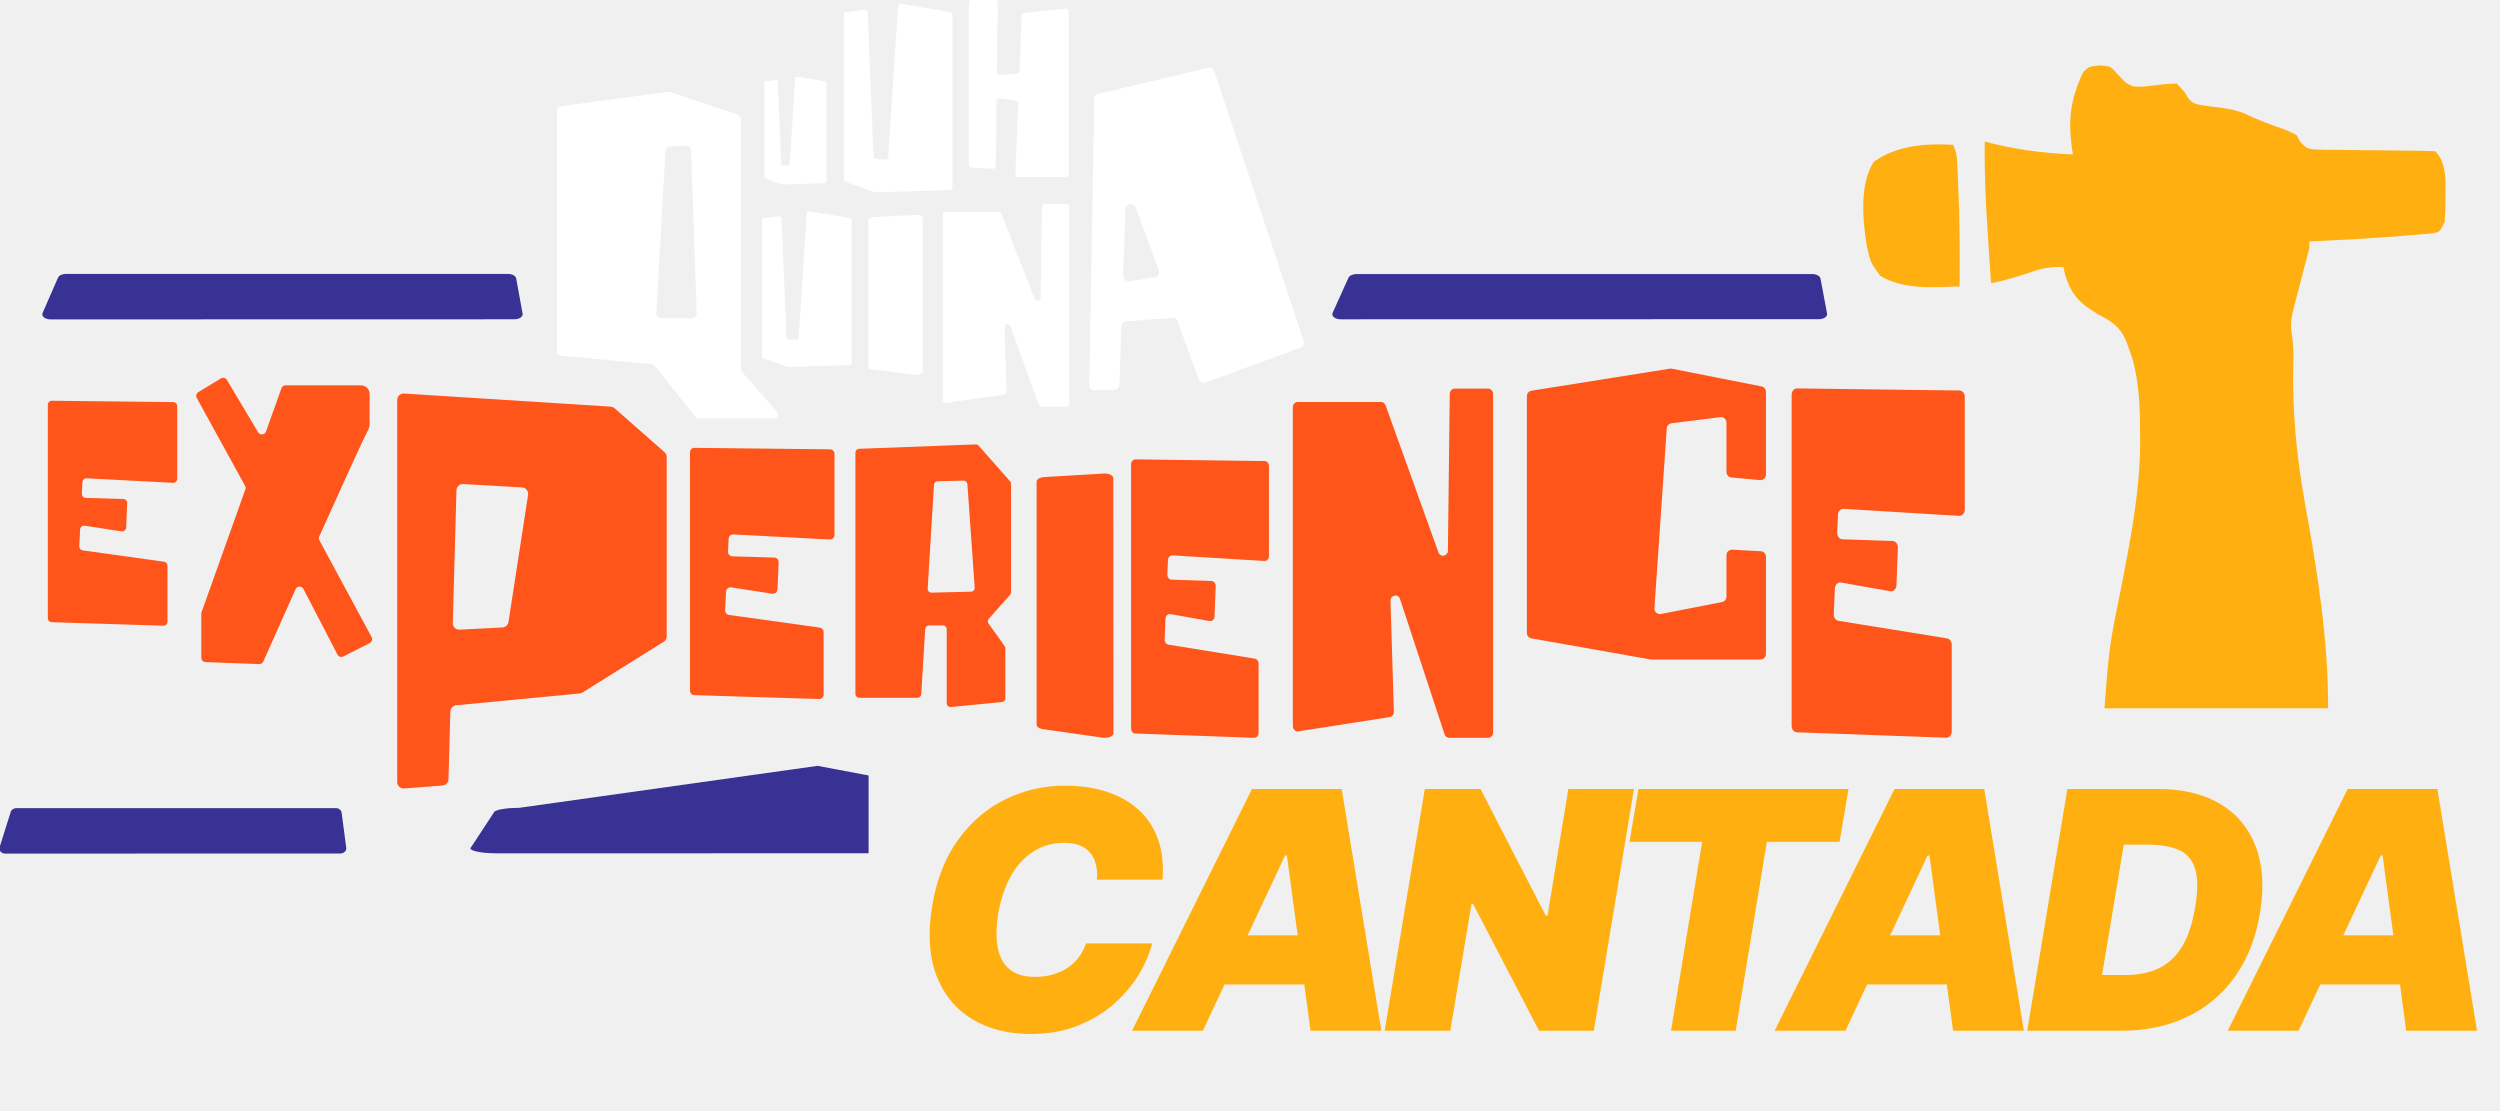
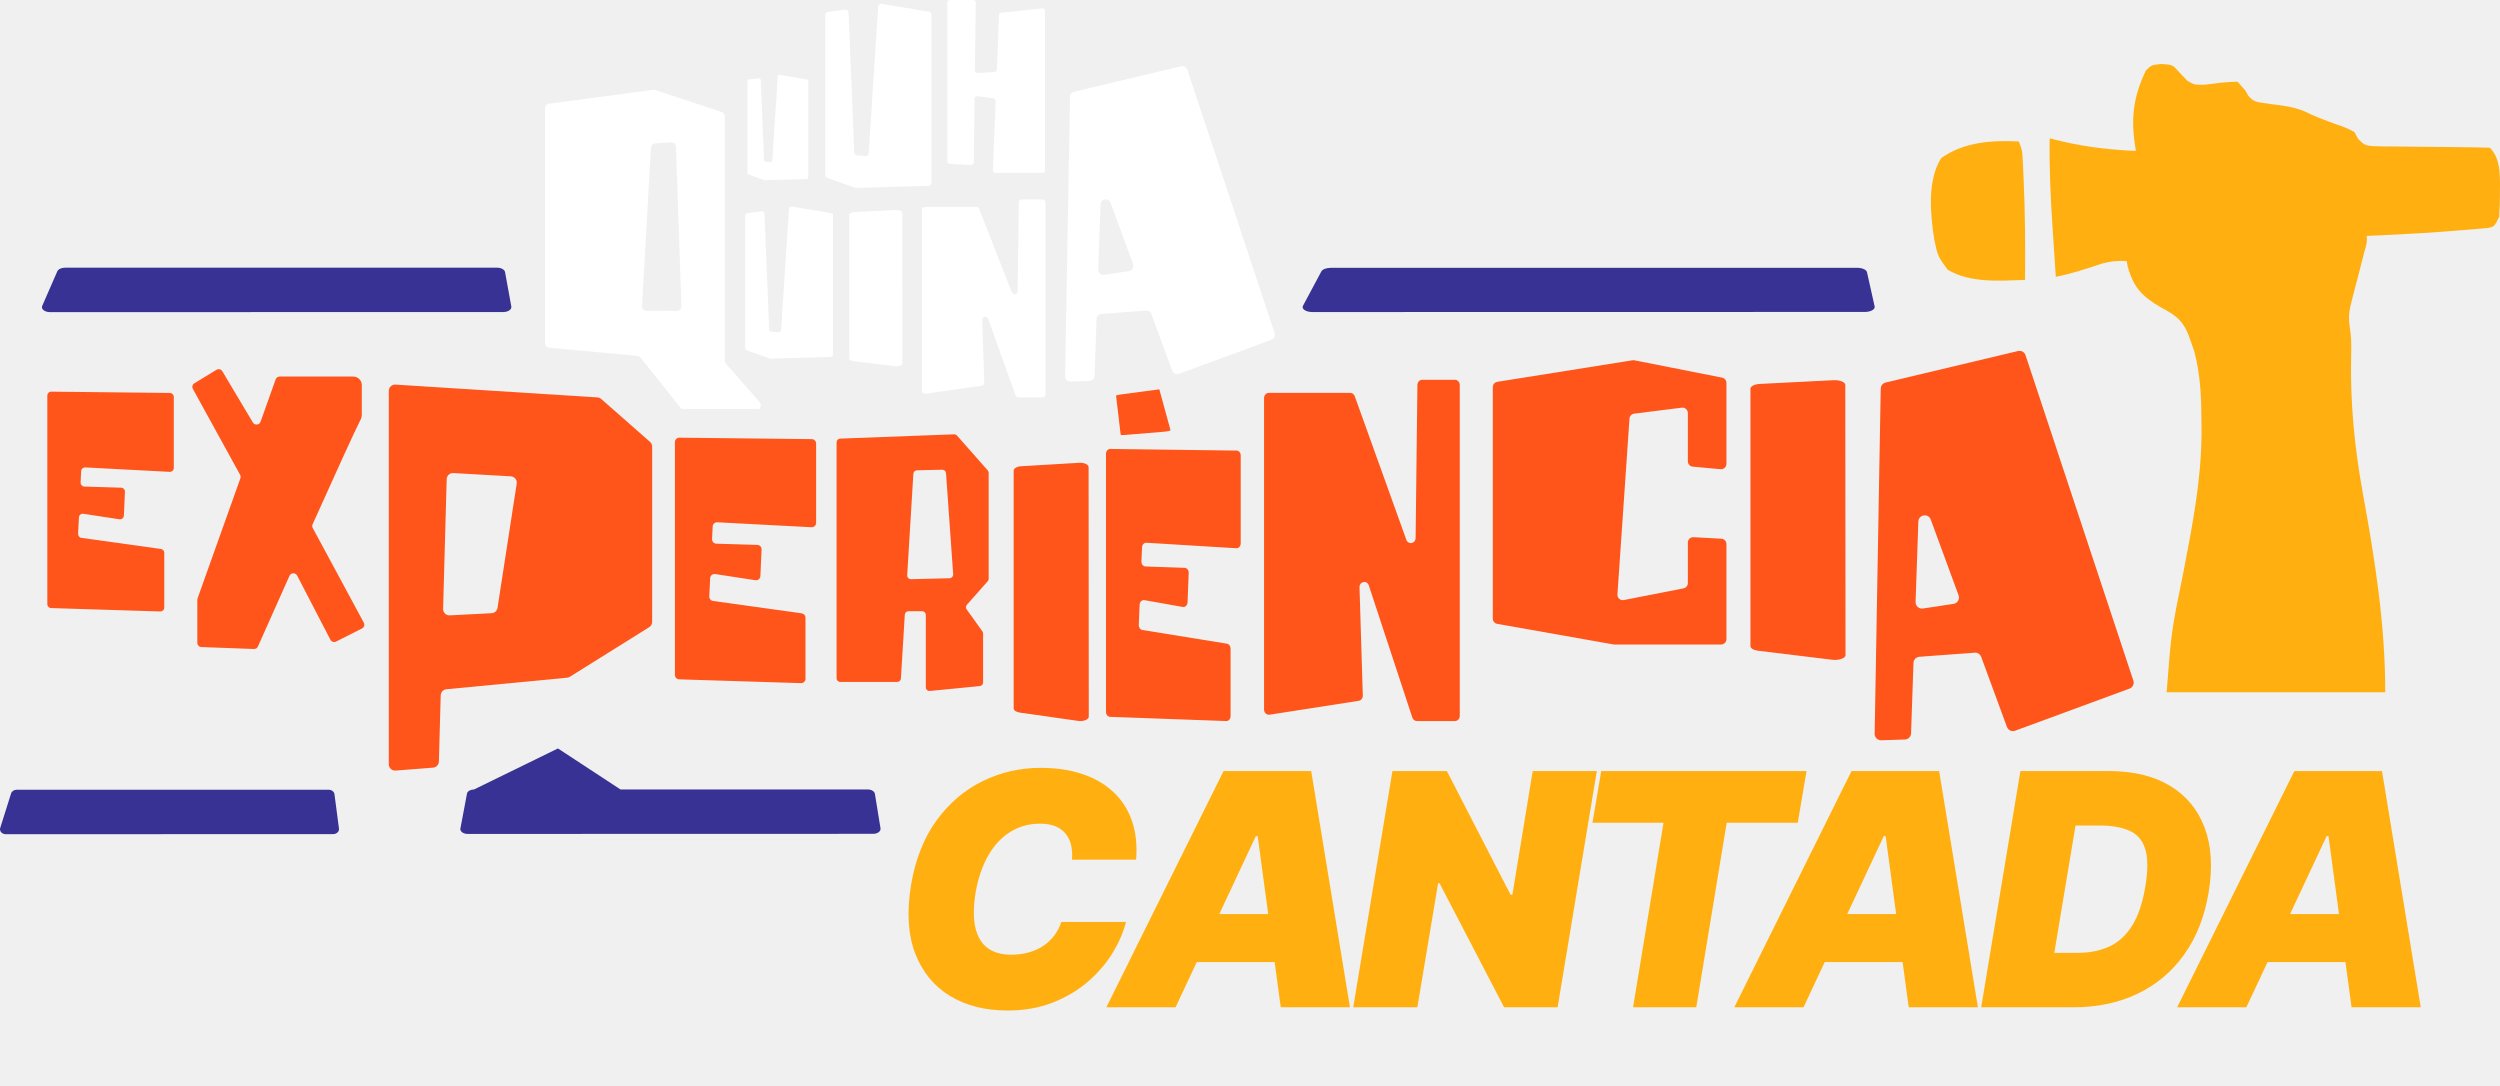
- <svg xmlns="http://www.w3.org/2000/svg" width="4087" height="1816" viewBox="0 0 4087 1816" fill="none">
-   <g clip-path="url(#clip0_106_2881)">
-     <path d="M1287.87 270.97L1279.67 270.32C1278.25 270.21 1277.14 269.06 1277.09 267.64L1271.62 133.5C1271.55 131.86 1270.09 130.62 1268.46 130.83L1251.78 132.94C1250.38 133.12 1249.33 134.31 1249.33 135.72V289.25C1249.33 290.44 1250.08 291.5 1251.2 291.89L1277.98 301.41C1278.31 301.53 1278.66 301.58 1279 301.57L1348.33 299.5C1349.85 299.45 1351.05 298.21 1351.05 296.7V135.63C1351.05 134.26 1350.06 133.09 1348.71 132.86L1303.27 125.28C1301.63 125.01 1300.12 126.21 1300.01 127.87L1290.9 268.36C1290.8 269.92 1289.44 271.1 1287.88 270.98L1287.87 270.97Z" fill="white" />
-     <path d="M1301.26 555.78L1289.42 554.85C1287.38 554.69 1285.77 553.03 1285.69 550.98L1277.8 357.34C1277.7 354.97 1275.6 353.19 1273.24 353.49L1249.16 356.54C1247.14 356.8 1245.62 358.52 1245.62 360.56V582.19C1245.62 583.9 1246.7 585.43 1248.31 586.01L1286.96 599.75C1287.43 599.92 1287.93 600 1288.44 599.98L1388.53 597C1390.72 596.93 1392.46 595.14 1392.46 592.95V360.43C1392.46 358.45 1391.03 356.76 1389.08 356.43L1323.49 345.49C1321.12 345.1 1318.94 346.83 1318.78 349.22L1305.62 552.02C1305.47 554.27 1303.51 555.97 1301.26 555.8V555.78Z" fill="white" />
-     <path d="M1446.85 260.929L1432.52 259.799C1430.05 259.599 1428.11 257.589 1428.01 255.109L1418.46 20.799C1418.34 17.929 1415.8 15.779 1412.95 16.139L1383.81 19.829C1381.36 20.139 1379.52 22.219 1379.52 24.689V292.859C1379.52 294.929 1380.83 296.779 1382.78 297.479L1429.55 314.099C1430.12 314.299 1430.73 314.399 1431.34 314.379L1552.44 310.769C1555.09 310.689 1557.2 308.519 1557.2 305.869V24.519C1557.2 22.119 1555.47 20.079 1553.1 19.689L1473.74 6.449C1470.88 5.969 1468.23 8.069 1468.04 10.969L1452.12 256.359C1451.94 259.089 1449.57 261.139 1446.84 260.929H1446.85Z" fill="white" />
-     <path d="M1070.35 598.03L1138.93 684.02H1268.69C1272.21 681.12 1272.63 675.89 1269.63 672.47L1213.46 608.46C1212.17 606.99 1211.46 605.1 1211.46 603.14V194.91C1211.46 191.43 1209.23 188.34 1205.92 187.25L1095.19 150.66C1094.03 150.28 1092.81 150.16 1091.6 150.32L917.651 173.35C913.641 173.88 910.641 177.3 910.641 181.35V573.61C910.641 577.78 913.811 581.26 917.961 581.64L1065.02 595.29C1067.08 595.48 1068.99 596.46 1070.35 598.02M1129.73 245.82L1138.92 511.89C1139.08 516.46 1135.41 520.25 1130.83 520.24L1117.08 520.2L1116.94 519.93H1081.04C1076.4 519.93 1072.72 516.03 1072.98 511.41L1087.9 247.51C1088.13 243.46 1091.33 240.21 1095.37 239.92L1121.07 238.05C1125.63 237.72 1129.56 241.25 1129.72 245.82H1129.73Z" fill="white" />
-     <path d="M1634.14 160.83L1660.76 164.38C1662.98 164.68 1664.6 166.61 1664.51 168.84L1659.91 284.72C1659.81 287.18 1661.78 289.22 1664.24 289.22H1742.72C1745.11 289.22 1747.05 287.28 1747.05 284.89V18.31C1747.05 15.74 1744.82 13.73 1742.26 14.01L1674.09 21.25C1671.95 21.48 1670.31 23.24 1670.22 25.38L1666.61 116.28C1666.52 118.5 1664.77 120.29 1662.55 120.43L1634.43 122.17C1631.92 122.33 1629.8 120.31 1629.83 117.8L1631.24 4.39C1631.27 1.98 1629.32 0.01 1626.91 0.01H1588.08C1585.69 0.01 1583.75 1.95 1583.75 4.34V269.72C1583.75 272.02 1585.55 273.92 1587.84 274.04L1623.33 276C1625.79 276.14 1627.87 274.19 1627.9 271.73L1629.23 165.07C1629.26 162.47 1631.56 160.49 1634.13 160.83H1634.14Z" fill="white" />
-     <path d="M1419.64 359.25V599.79C1419.64 601.82 1422.65 603.6 1426.97 604.13L1496.01 612.53C1502.3 613.29 1508.47 611.14 1508.47 608.19L1508.26 355.77C1508.26 353.09 1503.13 351.01 1497.27 351.31L1428.44 354.8C1423.43 355.05 1419.64 356.98 1419.64 359.26V359.25Z" fill="white" />
-     <path d="M1691.52 488.82L1637.01 349.42C1636.25 347.48 1634.37 346.2 1632.29 346.2H1546.3C1543.5 346.2 1541.23 348.47 1541.23 351.27V653.6C1541.23 656.69 1543.96 659.06 1547.02 658.62L1641.19 645.14C1643.75 644.77 1645.63 642.54 1645.54 639.95L1642.05 535.01C1641.86 529.23 1649.94 527.68 1651.89 533.13L1697.85 661.42C1698.57 663.44 1700.48 664.78 1702.62 664.78H1742.88C1745.68 664.78 1747.95 662.51 1747.95 659.71V338.59C1747.95 335.79 1745.68 333.52 1742.88 333.52H1708.28C1705.5 333.52 1703.24 335.75 1703.21 338.53L1701.32 487.05C1701.25 492.62 1693.55 494.02 1691.53 488.83L1691.52 488.82Z" fill="white" />
-     <path d="M1788.92 161.79L1780.69 629.5C1780.6 634.45 1784.68 638.47 1789.63 638.31L1821.64 637.289C1826.2 637.139 1829.87 633.49 1830.02 628.93L1833.3 533.52C1833.45 529.1 1836.91 525.5 1841.32 525.18L1916.28 519.64C1920.14 519.35 1923.72 521.66 1925.05 525.29L1959.93 620.21C1961.58 624.7 1966.56 627.009 1971.06 625.349L2126.03 568.31C2130.42 566.69 2132.73 561.89 2131.26 557.45L1985.16 116.54C1983.75 112.27 1979.3 109.8 1974.93 110.84L1795.56 153.52C1791.71 154.44 1788.97 157.84 1788.9 161.8L1788.92 161.79ZM1836.15 450.92L1839.9 341.88C1840.23 332.37 1853.41 330.26 1856.69 339.19L1894.43 441.9C1896.32 447.04 1893.02 452.63 1887.6 453.45L1846.11 459.78C1840.74 460.6 1835.96 456.34 1836.14 450.92H1836.15Z" fill="white" />
-     <path d="M2496.16 647.6V1034.77C2496.16 1039.13 2499.29 1042.86 2503.59 1043.62L2698.11 1078.03C2698.63 1078.12 2699.15 1078.17 2699.68 1078.17H2878C2882.97 1078.17 2886.99 1074.14 2886.99 1069.18V910.11C2886.99 905.33 2883.25 901.39 2878.48 901.13L2831.91 898.61C2826.76 898.33 2822.43 902.43 2822.43 907.59V975.39C2822.43 979.69 2819.39 983.39 2815.17 984.21L2715.34 1003.77C2709.54 1004.91 2704.23 1000.23 2704.64 994.33L2724.81 700.27C2725.1 695.98 2728.39 692.5 2732.66 691.96L2812.32 681.95C2817.69 681.27 2822.43 685.46 2822.43 690.87V771.66C2822.43 776.31 2825.97 780.19 2830.6 780.61L2877.17 784.88C2882.44 785.36 2886.98 781.22 2886.98 775.93V640.53C2886.98 636.24 2883.94 632.54 2879.73 631.71L2733.08 602.73C2732.04 602.52 2730.97 602.5 2729.92 602.67L2503.73 638.71C2499.36 639.41 2496.15 643.17 2496.15 647.59L2496.16 647.6Z" fill="#FF551A" />
-     <path d="M268.14 918.31L135.31 899.78C131.94 899.31 129.49 896.35 129.65 892.95L130.98 865.64C131.17 861.75 134.69 858.87 138.54 859.46L198.69 868.67C202.55 869.26 206.08 866.37 206.25 862.46L208.01 822.65C208.17 818.99 205.31 815.9 201.64 815.79L140.2 813.95C136.52 813.84 133.65 810.73 133.83 807.06L134.75 788.14C134.93 784.5 138.03 781.7 141.66 781.9L282.8 789.32C286.56 789.52 289.72 786.52 289.72 782.76V663.91C289.72 660.31 286.82 657.38 283.22 657.34L84.82 655.15C81.16 655.11 78.17 658.06 78.17 661.72V1010.61C78.17 1014.16 80.99 1017.07 84.54 1017.18L267.02 1022.86C270.73 1022.98 273.8 1020 273.8 1016.29V924.82C273.8 921.54 271.38 918.76 268.13 918.31H268.14Z" fill="#FF551A" />
-     <path d="M1340.11 1026L1191.78 1005.31C1188.02 1004.79 1185.28 1001.48 1185.46 997.679L1186.95 967.189C1187.16 962.839 1191.09 959.629 1195.39 960.289L1262.55 970.569C1266.87 971.229 1270.8 967.999 1270.99 963.639L1272.96 919.179C1273.14 915.089 1269.94 911.639 1265.85 911.519L1197.25 909.469C1193.14 909.349 1189.94 905.879 1190.14 901.769L1191.17 880.639C1191.37 876.579 1194.83 873.449 1198.89 873.669L1356.49 881.959C1360.69 882.179 1364.22 878.839 1364.22 874.629V741.909C1364.22 737.889 1360.98 734.609 1356.96 734.569L1135.42 732.129C1131.33 732.089 1128 735.379 1128 739.469V1129.06C1128 1133.03 1131.15 1136.27 1135.11 1136.4L1338.87 1142.75C1343.01 1142.88 1346.44 1139.56 1346.44 1135.41V1033.27C1346.44 1029.61 1343.74 1026.51 1340.11 1026Z" fill="#FF551A" />
-     <path d="M2051.48 1076.76L1909.97 1053.83C1906.38 1053.25 1903.77 1049.58 1903.94 1045.37L1905.36 1011.57C1905.56 1006.75 1909.31 1003.19 1913.41 1003.92L1977.49 1015.31C1981.61 1016.04 1985.36 1012.46 1985.55 1007.63L1987.43 958.35C1987.6 953.81 1984.55 949.99 1980.64 949.86L1915.19 947.59C1911.27 947.45 1908.21 943.61 1908.4 939.06L1909.38 915.64C1909.57 911.14 1912.87 907.67 1916.74 907.91L2067.1 917.1C2071.11 917.34 2074.47 913.639 2074.47 908.969V761.85C2074.47 757.39 2071.38 753.76 2067.54 753.71L1856.18 751C1852.28 750.95 1849.1 754.61 1849.1 759.14V1191C1849.1 1195.4 1852.1 1199 1855.89 1199.13L2050.29 1206.17C2054.24 1206.31 2057.51 1202.63 2057.51 1198.04V1084.81C2057.51 1080.75 2054.93 1077.31 2051.47 1076.75L2051.48 1076.76Z" fill="#FF551A" />
-     <path d="M3183.13 1043.65L3005.44 1014.89C3000.93 1014.16 2997.65 1009.56 2997.86 1004.28L2999.65 961.876C2999.9 955.83 3004.61 951.364 3009.75 952.28L3090.22 966.568C3095.39 967.484 3100.1 962.993 3100.34 956.934L3102.7 895.114C3102.92 889.418 3099.09 884.626 3094.18 884.463L3011.99 881.616C3007.07 881.44 3003.23 876.623 3003.46 870.915L3004.69 841.536C3004.93 835.891 3009.08 831.537 3013.94 831.839L3202.75 843.367C3207.78 843.668 3212 839.027 3212 833.168V648.612C3212 643.017 3208.12 638.463 3203.3 638.4L2937.89 635.001C2932.99 634.938 2929 639.529 2929 645.212V1186.96C2929 1192.48 2932.77 1197 2937.53 1197.16L3181.64 1206C3186.6 1206.17 3190.7 1201.55 3190.7 1195.8V1053.75C3190.7 1048.66 3187.46 1044.34 3183.12 1043.64L3183.13 1043.65Z" fill="#FF551A" />
-     <path d="M649.381 653.92V1278.49C649.381 1284.64 654.621 1289.49 660.751 1289.01L723.441 1284.13C728.821 1283.71 733.021 1279.3 733.171 1273.9L736.231 1163.18C736.381 1157.85 740.471 1153.47 745.781 1152.96L947.681 1133.66C949.311 1133.5 950.881 1132.97 952.271 1132.1L1084.97 1049.15C1088.06 1047.22 1089.93 1043.84 1089.93 1040.2V747.08C1089.93 744.04 1088.62 741.16 1086.34 739.15L1004.68 667.39C1002.93 665.85 1000.71 664.93 998.381 664.78L660.591 643.36C654.511 642.97 649.371 647.8 649.371 653.89L649.381 653.92ZM821.381 1025.75L751.331 1029.38C745.181 1029.7 740.061 1024.7 740.231 1018.55L746.221 801.58C746.381 795.63 751.431 790.99 757.371 791.33L853.511 796.83C859.731 797.19 864.291 802.82 863.341 808.98L831.261 1016.82C830.501 1021.76 826.371 1025.49 821.371 1025.75H821.381Z" fill="#FF551A" />
-     <path d="M1398.43 739.93V1134.51C1398.43 1137.96 1401.22 1140.75 1404.67 1140.75H1499.83C1503.13 1140.75 1505.86 1138.18 1506.06 1134.89L1512.54 1028.29C1512.74 1025 1515.47 1022.43 1518.77 1022.43H1541.47C1544.92 1022.43 1547.71 1025.22 1547.71 1028.67V1149.63C1547.71 1153.32 1550.89 1156.2 1554.56 1155.84L1637.9 1147.68C1641.09 1147.37 1643.53 1144.68 1643.53 1141.47V1059.79C1643.53 1058.49 1643.12 1057.22 1642.36 1056.16L1616.04 1019.38C1614.35 1017.01 1614.51 1013.79 1616.45 1011.61L1651.27 972.33C1652.28 971.19 1652.84 969.72 1652.84 968.19V791.01C1652.84 789.49 1652.29 788.02 1651.28 786.88L1599.9 728.65C1598.66 727.25 1596.86 726.469 1594.99 726.539L1404.45 733.69C1401.1 733.82 1398.45 736.57 1398.45 739.92L1398.43 739.93ZM1587.39 967.28L1522.94 968.849C1519.29 968.939 1516.34 965.879 1516.56 962.229L1526.88 792.57C1527.08 789.33 1529.72 786.79 1532.96 786.71L1575.13 785.74C1578.46 785.66 1581.26 788.209 1581.5 791.539L1593.47 960.599C1593.72 964.149 1590.96 967.19 1587.4 967.28H1587.39Z" fill="#FF551A" />
-     <path d="M1694.65 787.3V1184.87C1694.65 1188.23 1698.91 1191.17 1705.02 1192.04L1802.68 1205.92C1811.57 1207.18 1820.3 1203.63 1820.3 1198.75L1820 781.54C1820 777.11 1812.74 773.67 1804.45 774.16L1707.09 779.93C1700 780.35 1694.65 783.53 1694.65 787.31V787.3Z" fill="#FF551A" />
-     <g clip-path="url(#clip1_106_2881)">
-       <path d="M3137.42 1320.61H1700.14L1336.6 1252L848.922 1320.61C829.92 1320.61 813.292 1323.13 808.377 1326.75L770.452 1384.57C763.312 1389.83 783.405 1395 811.014 1395L3170.04 1394.82C3195.06 1394.82 3214.52 1390.52 3211.73 1385.61L3179.13 1327.97C3176.76 1323.78 3158.8 1320.6 3137.42 1320.6V1320.61Z" fill="#383294" />
-     </g>
-     <path d="M548.79 1321.09H26.96C22.55 1321.09 18.69 1323.61 17.55 1327.23L-0.66 1385.05C-2.32 1390.31 2.35 1395.48 8.76 1395.48L556.37 1395.3C562.18 1395.3 566.69 1391 566.05 1386.09L558.48 1328.46C557.93 1324.27 553.76 1321.09 548.8 1321.09H548.79Z" fill="#383294" />
-     <path d="M2962.3 448.01H2217.9C2211.61 448.01 2206.1 450.517 2204.47 454.118L2178.48 511.625C2176.12 516.857 2182.77 522 2191.92 522L2973.1 521.821C2981.39 521.821 2987.83 517.544 2986.91 512.659L2976.11 455.331C2975.33 451.163 2969.38 448 2962.3 448V448.01Z" fill="#383294" />
-     <path d="M830.439 447.78H107.859C101.749 447.78 96.409 450.3 94.829 453.92L69.609 511.73C67.309 516.99 73.769 522.16 82.649 522.16L840.939 521.98C848.979 521.98 855.239 517.68 854.339 512.77L843.859 455.14C843.099 450.95 837.319 447.77 830.449 447.77L830.439 447.78Z" fill="#383294" />
-     <path d="M2351.53 902.97L2265.21 662.75C2264.01 659.4 2261.04 657.19 2257.73 657.19H2121.54C2117.1 657.19 2113.51 661.1 2113.51 665.93V1186.9C2113.51 1192.22 2117.84 1196.3 2122.68 1195.55L2271.82 1172.32C2275.88 1171.69 2278.85 1167.83 2278.71 1163.38L2273.18 982.55C2272.87 972.59 2285.68 969.93 2288.77 979.31L2361.56 1200.37C2362.7 1203.84 2365.73 1206.16 2369.12 1206.16H2432.88C2437.32 1206.16 2440.91 1202.25 2440.91 1197.42V644.07C2440.91 639.24 2437.31 635.33 2432.88 635.33H2378.08C2373.68 635.33 2370.1 639.18 2370.05 643.96L2367.05 899.88C2366.94 909.48 2354.75 911.89 2351.54 902.95L2351.53 902.97Z" fill="#FF551A" />
-     <path d="M604.22 694.47V644.16C604.22 636.27 597.82 629.89 589.93 629.89H466.85C463.83 629.89 461.14 631.79 460.12 634.63L434.86 705.46C432.83 711.15 425.09 711.91 421.99 706.72L370.93 621.06C368.9 617.65 364.47 616.55 361.08 618.62L324.21 641.08C320.95 643.07 319.82 647.27 321.67 650.62L400.65 794.25C401.63 796.04 401.81 798.17 401.12 800.09L329.51 1000.89C329.24 1001.66 329.09 1002.47 329.09 1003.29V1075.25C329.09 1079.09 332.13 1082.25 335.97 1082.39L423.71 1085.64C426.63 1085.75 429.31 1084.09 430.49 1081.42C436.83 1067.18 457.85 1019.97 483.23 963.25C485.67 957.79 493.34 957.56 496.09 962.87C510.06 989.82 541.52 1050.49 551.7 1070.12C553.5 1073.6 557.76 1074.96 561.26 1073.19L604.5 1051.34C608.09 1049.53 609.47 1045.11 607.57 1041.57L522.17 883.29C521.11 881.33 521.03 878.99 521.94 876.96C558.05 796.67 593.04 719.64 602.65 700.96C603.69 698.94 604.22 696.73 604.22 694.46V694.47Z" fill="#FF551A" />
+ <svg xmlns="http://www.w3.org/2000/svg" width="4182" height="1816" viewBox="0 0 4182 1816" fill="none">
+   <g clip-path="url(#clip0_21_13614)">
+     <path d="M1288.87 270.97L1280.67 270.32C1279.25 270.21 1278.14 269.06 1278.09 267.64L1272.62 133.5C1272.55 131.86 1271.09 130.62 1269.46 130.83L1252.78 132.94C1251.38 133.12 1250.33 134.31 1250.33 135.72V289.25C1250.33 290.44 1251.08 291.5 1252.2 291.89L1278.98 301.41C1279.31 301.53 1279.66 301.58 1280 301.57L1349.33 299.5C1350.85 299.45 1352.05 298.21 1352.05 296.7V135.63C1352.05 134.26 1351.06 133.09 1349.71 132.86L1304.27 125.28C1302.63 125.01 1301.12 126.21 1301.01 127.87L1291.9 268.36C1291.8 269.92 1290.44 271.1 1288.88 270.98L1288.87 270.97Z" fill="white" />
+     <path d="M1302.26 555.78L1290.42 554.85C1288.38 554.69 1286.77 553.03 1286.69 550.98L1278.8 357.34C1278.7 354.97 1276.6 353.19 1274.24 353.49L1250.16 356.54C1248.14 356.8 1246.62 358.52 1246.62 360.56V582.19C1246.62 583.9 1247.7 585.43 1249.31 586.01L1287.96 599.75C1288.43 599.92 1288.93 600 1289.44 599.98L1389.53 597C1391.72 596.93 1393.46 595.14 1393.46 592.95V360.43C1393.46 358.45 1392.03 356.76 1390.08 356.43L1324.49 345.49C1322.12 345.1 1319.94 346.83 1319.78 349.22L1306.62 552.02C1306.47 554.27 1304.51 555.97 1302.26 555.8V555.78Z" fill="white" />
+     <path d="M1447.85 260.93L1433.52 259.8C1431.05 259.6 1429.11 257.59 1429.01 255.11L1419.46 20.8C1419.34 17.93 1416.8 15.78 1413.95 16.14L1384.81 19.83C1382.36 20.14 1380.52 22.22 1380.52 24.69V292.86C1380.52 294.93 1381.83 296.78 1383.78 297.48L1430.55 314.1C1431.12 314.3 1431.73 314.4 1432.34 314.38L1553.44 310.77C1556.09 310.69 1558.2 308.52 1558.2 305.87V24.52C1558.2 22.12 1556.47 20.08 1554.1 19.69L1474.74 6.45C1471.88 5.97 1469.23 8.07 1469.04 10.97L1453.12 256.36C1452.94 259.09 1450.57 261.14 1447.84 260.93H1447.85Z" fill="white" />
+     <path d="M1071.35 598.03L1139.93 684.02H1269.69C1273.21 681.12 1273.63 675.89 1270.63 672.47L1214.46 608.46C1213.17 606.99 1212.46 605.1 1212.46 603.14V194.91C1212.46 191.43 1210.23 188.34 1206.92 187.25L1096.19 150.66C1095.03 150.28 1093.81 150.16 1092.6 150.32L918.65 173.35C914.64 173.88 911.64 177.3 911.64 181.35V573.61C911.64 577.78 914.81 581.26 918.96 581.64L1066.02 595.29C1068.08 595.48 1069.99 596.46 1071.35 598.02M1130.73 245.82L1139.92 511.89C1140.08 516.46 1136.41 520.25 1131.83 520.24L1118.08 520.2L1117.94 519.93H1082.04C1077.4 519.93 1073.72 516.03 1073.98 511.41L1088.9 247.51C1089.13 243.46 1092.33 240.21 1096.37 239.92L1122.07 238.05C1126.63 237.72 1130.56 241.25 1130.72 245.82H1130.73Z" fill="white" />
+     <path d="M1635.14 160.83L1661.76 164.38C1663.98 164.68 1665.6 166.61 1665.51 168.84L1660.91 284.72C1660.81 287.18 1662.78 289.22 1665.24 289.22H1743.72C1746.11 289.22 1748.05 287.28 1748.05 284.89V18.31C1748.05 15.74 1745.82 13.73 1743.26 14.01L1675.09 21.25C1672.95 21.48 1671.31 23.24 1671.22 25.38L1667.61 116.28C1667.52 118.5 1665.77 120.29 1663.55 120.43L1635.43 122.17C1632.92 122.33 1630.8 120.31 1630.83 117.8L1632.24 4.39C1632.27 1.98 1630.32 0.01 1627.91 0.01H1589.08C1586.69 0.01 1584.75 1.95 1584.75 4.34V269.72C1584.75 272.02 1586.55 273.92 1588.84 274.04L1624.33 276C1626.79 276.14 1628.87 274.19 1628.9 271.73L1630.23 165.07C1630.26 162.47 1632.56 160.49 1635.13 160.83H1635.14Z" fill="white" />
+     <path d="M1420.64 359.25V599.79C1420.64 601.82 1423.65 603.6 1427.97 604.13L1497.01 612.53C1503.3 613.29 1509.47 611.14 1509.47 608.19L1509.26 355.77C1509.26 353.09 1504.13 351.01 1498.27 351.31L1429.44 354.8C1424.43 355.05 1420.64 356.98 1420.64 359.26V359.25Z" fill="white" />
+     <path d="M1692.52 488.82L1638.01 349.42C1637.25 347.48 1635.37 346.2 1633.29 346.2H1547.3C1544.5 346.2 1542.23 348.47 1542.23 351.27V653.6C1542.23 656.69 1544.96 659.06 1548.02 658.62L1642.19 645.14C1644.75 644.77 1646.63 642.54 1646.54 639.95L1643.05 535.01C1642.86 529.23 1650.94 527.68 1652.89 533.13L1698.85 661.42C1699.57 663.44 1701.48 664.78 1703.62 664.78H1743.88C1746.68 664.78 1748.95 662.51 1748.95 659.71V338.59C1748.95 335.79 1746.68 333.52 1743.88 333.52H1709.28C1706.5 333.52 1704.24 335.75 1704.21 338.53L1702.32 487.05C1702.25 492.62 1694.55 494.02 1692.53 488.83L1692.52 488.82Z" fill="white" />
+     <path d="M1789.92 161.79L1781.69 629.5C1781.6 634.45 1785.68 638.469 1790.63 638.31L1822.64 637.289C1827.2 637.139 1830.87 633.49 1831.02 628.93L1834.3 533.52C1834.45 529.1 1837.91 525.5 1842.32 525.18L1917.28 519.64C1921.14 519.35 1924.72 521.66 1926.05 525.29L1960.93 620.21C1962.58 624.7 1967.56 627.009 1972.06 625.349L2127.03 568.31C2131.42 566.69 2133.73 561.89 2132.26 557.45L1986.16 116.54C1984.75 112.27 1980.3 109.8 1975.93 110.84L1796.56 153.52C1792.71 154.44 1789.97 157.84 1789.9 161.8L1789.92 161.79ZM1837.15 450.92L1840.9 341.88C1841.23 332.37 1854.41 330.26 1857.69 339.19L1895.43 441.9C1897.32 447.04 1894.02 452.63 1888.6 453.45L1847.11 459.78C1841.74 460.6 1836.96 456.34 1837.14 450.92H1837.15Z" fill="white" />
+     <path d="M2497.16 647.6V1034.77C2497.16 1039.13 2500.29 1042.86 2504.59 1043.62L2699.11 1078.03C2699.63 1078.12 2700.15 1078.17 2700.68 1078.17H2879C2883.97 1078.17 2887.99 1074.14 2887.99 1069.18V910.11C2887.99 905.33 2884.25 901.39 2879.48 901.13L2832.91 898.61C2827.76 898.33 2823.43 902.43 2823.43 907.59V975.39C2823.43 979.69 2820.39 983.39 2816.17 984.21L2716.34 1003.77C2710.54 1004.91 2705.23 1000.23 2705.64 994.33L2725.81 700.27C2726.1 695.98 2729.39 692.5 2733.66 691.96L2813.32 681.95C2818.69 681.27 2823.43 685.46 2823.43 690.87V771.66C2823.43 776.31 2826.97 780.19 2831.6 780.61L2878.17 784.88C2883.44 785.36 2887.98 781.22 2887.98 775.93V640.53C2887.98 636.24 2884.94 632.54 2880.73 631.71L2734.08 602.73C2733.04 602.52 2731.97 602.5 2730.92 602.67L2504.73 638.71C2500.36 639.41 2497.15 643.17 2497.15 647.59L2497.16 647.6Z" fill="#FF551A" />
+     <path d="M269.14 918.31L136.31 899.78C132.94 899.31 130.49 896.35 130.65 892.95L131.98 865.64C132.17 861.75 135.69 858.87 139.54 859.46L199.69 868.67C203.55 869.26 207.08 866.37 207.25 862.46L209.01 822.65C209.17 818.99 206.31 815.9 202.64 815.79L141.2 813.95C137.52 813.84 134.65 810.73 134.83 807.06L135.75 788.14C135.93 784.5 139.03 781.7 142.66 781.9L283.8 789.32C287.56 789.52 290.72 786.52 290.72 782.76V663.91C290.72 660.31 287.82 657.38 284.22 657.34L85.82 655.15C82.16 655.11 79.17 658.06 79.17 661.72V1010.61C79.17 1014.16 81.99 1017.07 85.54 1017.18L268.02 1022.86C271.73 1022.98 274.8 1020 274.8 1016.29V924.82C274.8 921.54 272.38 918.76 269.13 918.31H269.14Z" fill="#FF551A" />
+     <path d="M1341.11 1026L1192.78 1005.31C1189.02 1004.79 1186.28 1001.48 1186.46 997.68L1187.95 967.19C1188.16 962.84 1192.09 959.63 1196.39 960.29L1263.55 970.57C1267.87 971.23 1271.8 968 1271.99 963.64L1273.96 919.18C1274.14 915.09 1270.94 911.64 1266.85 911.52L1198.25 909.47C1194.14 909.35 1190.94 905.88 1191.14 901.77L1192.17 880.64C1192.37 876.58 1195.83 873.45 1199.89 873.67L1357.49 881.96C1361.69 882.18 1365.22 878.84 1365.22 874.63V741.91C1365.22 737.89 1361.98 734.61 1357.96 734.57L1136.42 732.13C1132.33 732.09 1129 735.38 1129 739.47V1129.06C1129 1133.03 1132.15 1136.27 1136.11 1136.4L1339.87 1142.75C1344.01 1142.88 1347.44 1139.56 1347.44 1135.41V1033.27C1347.44 1029.61 1344.74 1026.51 1341.11 1026Z" fill="#FF551A" />
+     <path d="M2052.48 1076.76L1910.97 1053.83C1907.38 1053.25 1904.77 1049.58 1904.94 1045.37L1906.36 1011.57C1906.56 1006.75 1910.31 1003.19 1914.41 1003.92L1978.49 1015.31C1982.61 1016.04 1986.36 1012.46 1986.55 1007.63L1988.43 958.35C1988.6 953.81 1985.55 949.99 1981.64 949.86L1916.19 947.59C1912.27 947.45 1909.21 943.61 1909.4 939.06L1910.38 915.64C1910.57 911.14 1913.87 907.669 1917.74 907.91L2068.1 917.1C2072.11 917.34 2075.47 913.639 2075.47 908.969V761.85C2075.47 757.39 2072.38 753.76 2068.54 753.71L1857.18 751C1853.28 750.95 1850.1 754.61 1850.1 759.14V1191C1850.1 1195.4 1853.1 1199 1856.89 1199.13L2051.29 1206.17C2055.24 1206.31 2058.51 1202.63 2058.51 1198.04V1084.81C2058.51 1080.75 2055.93 1077.31 2052.47 1076.75L2052.48 1076.76Z" fill="#FF551A" />
+     <path d="M650.38 653.92V1278.49C650.38 1284.64 655.62 1289.49 661.75 1289.01L724.44 1284.13C729.82 1283.71 734.02 1279.3 734.17 1273.9L737.23 1163.18C737.38 1157.85 741.47 1153.47 746.78 1152.96L948.68 1133.66C950.31 1133.5 951.88 1132.97 953.27 1132.1L1085.97 1049.15C1089.06 1047.22 1090.93 1043.84 1090.93 1040.2V747.08C1090.93 744.04 1089.62 741.16 1087.34 739.15L1005.68 667.39C1003.93 665.85 1001.71 664.93 999.38 664.78L661.59 643.36C655.51 642.97 650.37 647.8 650.37 653.89L650.38 653.92ZM822.38 1025.75L752.33 1029.38C746.18 1029.7 741.06 1024.7 741.23 1018.55L747.22 801.58C747.38 795.63 752.43 790.99 758.37 791.33L854.51 796.83C860.73 797.19 865.29 802.82 864.34 808.98L832.26 1016.82C831.5 1021.76 827.37 1025.49 822.37 1025.75H822.38Z" fill="#FF551A" />
+     <path d="M1399.43 739.93V1134.51C1399.43 1137.96 1402.22 1140.75 1405.67 1140.75H1500.83C1504.13 1140.75 1506.86 1138.18 1507.06 1134.89L1513.54 1028.29C1513.74 1025 1516.47 1022.43 1519.77 1022.43H1542.47C1545.92 1022.43 1548.71 1025.22 1548.71 1028.67V1149.63C1548.71 1153.32 1551.89 1156.2 1555.56 1155.84L1638.9 1147.68C1642.09 1147.37 1644.53 1144.68 1644.53 1141.47V1059.79C1644.53 1058.49 1644.12 1057.22 1643.36 1056.16L1617.04 1019.38C1615.35 1017.01 1615.51 1013.79 1617.45 1011.61L1652.27 972.33C1653.28 971.19 1653.84 969.72 1653.84 968.19V791.01C1653.84 789.49 1653.29 788.02 1652.28 786.88L1600.9 728.65C1599.66 727.25 1597.86 726.469 1595.99 726.539L1405.45 733.69C1402.1 733.82 1399.45 736.569 1399.45 739.92L1399.43 739.93ZM1588.39 967.28L1523.94 968.849C1520.29 968.939 1517.34 965.879 1517.56 962.229L1527.88 792.57C1528.08 789.33 1530.72 786.79 1533.96 786.71L1576.13 785.74C1579.46 785.66 1582.26 788.209 1582.5 791.539L1594.47 960.599C1594.72 964.149 1591.96 967.19 1588.4 967.28H1588.39Z" fill="#FF551A" />
+     <path d="M1695.65 787.3V1184.87C1695.65 1188.23 1699.91 1191.17 1706.02 1192.04L1803.68 1205.92C1812.57 1207.18 1821.3 1203.63 1821.3 1198.75L1821 781.54C1821 777.11 1813.74 773.67 1805.45 774.16L1708.09 779.93C1701 780.35 1695.65 783.53 1695.65 787.31V787.3Z" fill="#FF551A" />
+     <path d="M1451.54 1320.61H1037.95L933.332 1252L792.998 1320.61C787.53 1320.61 782.745 1323.13 781.331 1326.75L770.418 1384.57C768.363 1389.83 774.145 1395 782.09 1395L1460.92 1394.82C1468.13 1394.82 1473.72 1390.52 1472.92 1385.61L1463.54 1327.97C1462.86 1323.78 1457.69 1320.6 1451.54 1320.6V1320.61Z" fill="#383294" />
+     <path d="M549.79 1321.09H27.96C23.55 1321.09 19.69 1323.61 18.55 1327.23L0.34 1385.05C-1.32 1390.31 3.35 1395.48 9.76 1395.48L557.37 1395.3C563.18 1395.3 567.69 1391 567.05 1386.09L559.48 1328.46C558.93 1324.27 554.76 1321.09 549.8 1321.09H549.79Z" fill="#383294" />
+     <path d="M3106.78 448.01H2226.19C2218.75 448.01 2212.24 450.517 2210.31 454.118L2179.57 511.625C2176.77 516.857 2184.65 522 2195.46 522L3119.56 521.821C3129.37 521.821 3136.98 517.544 3135.9 512.659L3123.12 455.331C3122.19 451.163 3115.15 448 3106.78 448V448.01Z" fill="#383294" />
+     <path d="M831.44 447.78H108.86C102.75 447.78 97.41 450.3 95.83 453.92L70.61 511.73C68.31 516.99 74.77 522.16 83.65 522.16L841.94 521.98C849.98 521.98 856.24 517.68 855.34 512.77L844.86 455.14C844.1 450.95 838.32 447.77 831.45 447.77L831.44 447.78Z" fill="#383294" />
+     <path d="M1939.33 651.27L1875.03 659.84C1870.35 660.46 1866.87 661.4 1866.94 662.02L1874.66 727.24C1874.73 727.79 1877.6 727.939 1881.66 727.599L1946.54 722.229C1952.45 721.739 1958.15 720.469 1958.06 719.669" fill="#FF551A" />
+     <path d="M2928.16 650.21V1080.84C2928.16 1084.48 2933.55 1087.67 2941.29 1088.61L3064.89 1103.64C3076.14 1105.01 3087.19 1101.16 3087.19 1095.87L3086.81 643.97C3086.81 639.18 3077.62 635.45 3067.13 635.98L2943.91 642.23C2934.94 642.68 2928.16 646.13 2928.16 650.22V650.21Z" fill="#FF551A" />
+     <path d="M2352.53 902.97L2266.21 662.75C2265.01 659.4 2262.04 657.19 2258.73 657.19H2122.54C2118.1 657.19 2114.51 661.1 2114.51 665.93V1186.9C2114.51 1192.22 2118.84 1196.3 2123.68 1195.55L2272.82 1172.32C2276.88 1171.69 2279.85 1167.83 2279.71 1163.38L2274.18 982.55C2273.87 972.59 2286.68 969.93 2289.77 979.31L2362.56 1200.37C2363.7 1203.84 2366.73 1206.16 2370.12 1206.16H2433.88C2438.32 1206.16 2441.91 1202.25 2441.91 1197.42V644.07C2441.91 639.24 2438.31 635.33 2433.88 635.33H2379.08C2374.68 635.33 2371.1 639.18 2371.05 643.96L2368.05 899.88C2367.94 909.48 2355.75 911.89 2352.54 902.95L2352.53 902.97Z" fill="#FF551A" />
+     <path d="M3146.08 650.09L3135.92 1227.44C3135.81 1233.55 3140.84 1238.52 3146.96 1238.32L3186.47 1237.06C3192.1 1236.88 3196.62 1232.37 3196.82 1226.74L3200.87 1108.96C3201.06 1103.5 3205.33 1099.06 3210.77 1098.66L3303.31 1091.82C3308.07 1091.47 3312.49 1094.32 3314.14 1098.8L3357.19 1215.98C3359.23 1221.53 3365.38 1224.37 3370.93 1222.33L3562.23 1151.92C3567.65 1149.93 3570.5 1144 3568.69 1138.52L3388.34 594.25C3386.59 588.98 3381.11 585.92 3375.71 587.21L3154.29 639.89C3149.54 641.02 3146.16 645.23 3146.07 650.11L3146.08 650.09ZM3204.38 1007L3209.01 872.4C3209.41 860.66 3225.69 858.06 3229.74 869.08L3276.32 995.86C3278.65 1002.21 3274.58 1009.1 3267.89 1010.12L3216.68 1017.93C3210.06 1018.94 3204.15 1013.68 3204.38 1006.99V1007Z" fill="#FF551A" />
+     <path d="M605.22 694.47V644.16C605.22 636.27 598.82 629.89 590.93 629.89H467.85C464.83 629.89 462.14 631.79 461.12 634.63L435.86 705.46C433.83 711.15 426.09 711.91 422.99 706.72L371.93 621.06C369.9 617.65 365.47 616.55 362.08 618.62L325.21 641.08C321.95 643.07 320.82 647.27 322.67 650.62L401.65 794.25C402.63 796.04 402.81 798.17 402.12 800.09L330.51 1000.89C330.24 1001.66 330.09 1002.47 330.09 1003.29V1075.25C330.09 1079.09 333.13 1082.25 336.97 1082.39L424.71 1085.64C427.63 1085.75 430.31 1084.09 431.49 1081.42C437.83 1067.18 458.85 1019.97 484.23 963.25C486.67 957.79 494.34 957.56 497.09 962.87C511.06 989.82 542.52 1050.49 552.7 1070.12C554.5 1073.6 558.76 1074.96 562.26 1073.19L605.5 1051.34C609.09 1049.53 610.47 1045.11 608.57 1041.57L523.17 883.29C522.11 881.33 522.03 878.99 522.94 876.96C559.05 796.67 594.04 719.64 603.65 700.96C604.69 698.94 605.22 696.73 605.22 694.46V694.47Z" fill="#FF551A" />
  </g>
  <path d="M1900.48 1438.03H1793.2C1793.97 1428.89 1793.46 1420.66 1791.66 1413.33C1789.86 1406 1786.77 1399.69 1782.39 1394.42C1778.02 1389.02 1772.3 1384.9 1765.22 1382.07C1758.15 1379.24 1749.72 1377.83 1739.95 1377.83C1721.17 1377.83 1704.38 1382.52 1689.59 1391.91C1674.79 1401.17 1662.51 1414.49 1652.73 1431.85C1642.96 1449.09 1636.01 1469.67 1631.89 1493.59C1628.29 1516.75 1628.16 1535.98 1631.51 1551.29C1634.98 1566.59 1641.73 1578.04 1651.77 1585.63C1661.93 1593.22 1675.12 1597.02 1691.32 1597.02C1702.13 1597.02 1712.03 1595.73 1721.04 1593.16C1730.17 1590.58 1738.27 1586.92 1745.35 1582.16C1752.55 1577.27 1758.66 1571.48 1763.68 1564.79C1768.82 1557.98 1772.75 1550.45 1775.45 1542.22H1883.5C1879.38 1558.94 1872.05 1576.05 1861.5 1593.54C1850.96 1610.91 1837.32 1626.92 1820.6 1641.59C1803.88 1656.12 1784.2 1667.89 1761.56 1676.9C1738.92 1685.9 1713.45 1690.4 1685.15 1690.4C1648.1 1690.4 1616.14 1682.3 1589.25 1666.09C1562.5 1649.88 1543.07 1626.21 1530.98 1595.09C1519.02 1563.96 1516.64 1526.01 1523.84 1481.25C1531.05 1438.03 1545.26 1401.82 1566.48 1372.62C1587.71 1343.42 1613.5 1321.42 1643.86 1306.63C1674.21 1291.84 1706.5 1284.44 1740.72 1284.44C1766.57 1284.44 1789.73 1287.85 1810.18 1294.66C1830.76 1301.48 1848.06 1311.45 1862.08 1324.57C1876.23 1337.56 1886.65 1353.58 1893.34 1372.62C1900.03 1391.65 1902.41 1413.46 1900.48 1438.03ZM1966.48 1685H1850.71L2046.74 1289.84H2193.38L2258.21 1685H2142.44L2103.85 1398.66H2100.77L1966.48 1685ZM1971.11 1529.1H2188.75L2174.86 1609.36H1957.21L1971.11 1529.1ZM2671.18 1289.84L2605.58 1685H2516.05L2408 1477.39H2405.68L2370.95 1685H2263.67L2329.27 1289.84H2420.35L2526.85 1496.68H2529.94L2563.9 1289.84H2671.18ZM2663.86 1376.28L2678.52 1289.84H3021.97L3007.3 1376.28H2888.45L2837.51 1685H2731.77L2782.71 1376.28H2663.86ZM3016.91 1685H2901.14L3097.18 1289.84H3243.82L3308.65 1685H3192.88L3154.29 1398.66H3151.2L3016.91 1685ZM3021.54 1529.1H3239.19L3225.3 1609.36H3007.65L3021.54 1529.1ZM3468.47 1685H3314.11L3379.71 1289.84H3527.89C3568.54 1289.84 3602.5 1298.01 3629.77 1314.35C3657.04 1330.68 3676.4 1354.03 3687.85 1384.39C3699.3 1414.74 3701.55 1450.89 3694.6 1492.82C3687.91 1533.21 3674.34 1567.75 3653.89 1596.44C3633.57 1625.12 3607.58 1647.05 3575.94 1662.23C3544.42 1677.41 3508.6 1685 3468.47 1685ZM3436.44 1593.93H3475.41C3494.96 1593.93 3512.39 1590.52 3527.7 1583.7C3543.14 1576.76 3556 1565.18 3566.29 1548.97C3576.71 1532.63 3584.24 1510.32 3588.87 1482.02C3593.24 1455.26 3593.11 1434.62 3588.48 1420.08C3583.85 1405.42 3575.04 1395.26 3562.05 1389.6C3549.05 1383.81 3532.27 1380.91 3511.69 1380.91H3471.94L3436.44 1593.93ZM3757.7 1685H3641.93L3837.97 1289.84H3984.61L4049.44 1685H3933.67L3895.08 1398.66H3892L3757.7 1685ZM3762.33 1529.1H3979.98L3966.09 1609.36H3748.44L3762.33 1529.1Z" fill="#FFB010" />
-   <path d="M3405.62 117.859C3383.36 164.506 3380.1 201.272 3388.88 252.442C3338.91 250.393 3293.23 244.318 3244.68 231.383C3243.9 283.052 3246.32 334.207 3249.83 385.709C3250.33 393.26 3250.82 400.811 3251.32 408.363C3252.51 426.589 3253.74 444.813 3254.98 463.037C3281.26 457.913 3306.02 449.659 3331.42 441.134C3346.36 437.072 3358.1 435.806 3373.43 436.713C3374.08 439.963 3374.73 443.214 3375.4 446.564C3385.39 481.861 3400.31 496.306 3430.4 514.04C3435.24 516.656 3435.24 516.656 3440.17 519.325C3465.07 533.379 3472.8 546.295 3481.58 573.599C3483.2 578.14 3484.81 582.68 3486.47 587.358C3497.39 628.185 3498.51 667.671 3498.64 709.828C3498.67 715.422 3498.7 721.017 3498.73 726.781C3498.06 804.402 3483.24 879.76 3468.71 955.631C3448.16 1056.08 3448.16 1056.08 3440.38 1158C3561.05 1158 3681.71 1158 3806.04 1158C3806.04 1044.72 3788.91 936.453 3768.62 825.388C3754.3 746.41 3747.07 671.437 3749.1 591.055C3749.5 574.868 3749.11 561.385 3746.49 545.331C3743.78 528.663 3746.25 517.396 3750.49 501.125C3751.9 495.573 3753.32 490.022 3754.77 484.302C3756.29 478.588 3757.8 472.873 3759.37 466.986C3762.32 455.553 3765.26 444.119 3768.2 432.682C3769.52 427.644 3770.85 422.607 3772.22 417.417C3775.54 405.526 3775.54 405.526 3775.14 394.594C3781.32 394.336 3787.5 394.078 3793.87 393.812C3841.98 391.67 3890.02 388.846 3938.01 384.722C3942.67 384.373 3947.34 384.025 3952.15 383.665C3956.47 383.268 3960.79 382.87 3965.25 382.46C3970.98 381.972 3970.98 381.972 3976.83 381.475C3988.37 379.347 3988.37 379.347 3996.59 363.004C3997.6 348.954 3998.03 335.578 3997.88 321.544C3997.92 317.818 3997.96 314.092 3998 310.253C3997.92 287.768 3997.63 264.037 3981.14 247.177C3965.73 246.594 3950.41 246.326 3934.99 246.252C3925.46 246.13 3915.92 246.003 3906.38 245.871C3891.28 245.686 3876.19 245.532 3861.08 245.461C3846.56 245.38 3832.03 245.168 3817.51 244.936C3812.98 244.946 3808.46 244.956 3803.8 244.966C3772.27 244.316 3772.27 244.316 3760.22 231.647C3758.35 228.085 3756.47 224.523 3754.54 220.853C3739.48 213.181 3739.48 213.181 3722.35 207.362C3704.22 200.706 3686.93 194.205 3669.56 185.644C3651.5 178.721 3636.5 176.682 3617.42 174.456C3586.68 170.4 3586.68 170.4 3577.08 160.348C3575.41 157.403 3573.75 154.457 3572.03 151.422C3565.5 144.093 3565.5 144.093 3558.83 136.615C3540.33 136.873 3522.49 139.366 3504.13 141.695C3486.73 141.88 3486.73 141.88 3475.29 135.319C3469.56 129.545 3463.96 123.64 3458.51 117.591C3450.01 108.339 3450.01 108.339 3431.37 107C3414.92 108.823 3414.92 108.822 3405.62 117.859ZM3063.14 264.617C3039.67 301.457 3045.03 359.392 3051.71 401.175C3057.69 428.904 3057.69 428.905 3073.86 451.068C3111.99 473.963 3160.88 469.531 3203.48 468.302C3204 412.845 3203.72 357.54 3201.22 302.129C3201.02 297.404 3200.82 292.68 3200.61 287.812C3200.4 283.408 3200.18 279.005 3199.96 274.468C3199.77 270.589 3199.58 266.71 3199.38 262.713C3198.58 251.316 3198.58 251.316 3193.18 236.648C3148.49 234.324 3100.48 237.455 3063.14 264.617Z" fill="#FFB010" />
+   <path d="M3589.62 117.859C3567.36 164.506 3564.1 201.272 3572.88 252.442C3522.91 250.393 3477.23 244.318 3428.68 231.383C3427.9 283.052 3430.32 334.207 3433.83 385.709C3434.33 393.26 3434.82 400.811 3435.32 408.363C3436.51 426.589 3437.74 444.813 3438.98 463.037C3465.26 457.913 3490.02 449.659 3515.42 441.134C3530.36 437.072 3542.1 435.806 3557.43 436.713C3558.08 439.963 3558.73 443.214 3559.4 446.564C3569.39 481.861 3584.31 496.306 3614.4 514.04C3619.24 516.656 3619.24 516.656 3624.17 519.325C3649.07 533.379 3656.8 546.295 3665.58 573.599C3667.2 578.14 3668.81 582.68 3670.47 587.358C3681.39 628.185 3682.51 667.671 3682.64 709.828C3682.67 715.422 3682.7 721.017 3682.73 726.781C3682.06 804.402 3667.24 879.76 3652.71 955.631C3632.16 1056.08 3632.16 1056.08 3624.38 1158C3745.05 1158 3865.71 1158 3990.04 1158C3990.04 1044.72 3972.91 936.453 3952.62 825.388C3938.3 746.41 3931.07 671.437 3933.1 591.055C3933.5 574.868 3933.11 561.385 3930.49 545.331C3927.78 528.663 3930.25 517.396 3934.49 501.125C3935.9 495.573 3937.32 490.022 3938.77 484.302C3940.29 478.588 3941.8 472.873 3943.37 466.986C3946.32 455.553 3949.26 444.119 3952.2 432.682C3953.52 427.644 3954.85 422.607 3956.22 417.417C3959.54 405.526 3959.54 405.526 3959.14 394.594C3965.32 394.336 3971.5 394.078 3977.87 393.812C4025.98 391.67 4074.02 388.846 4122.01 384.722C4126.67 384.373 4131.34 384.025 4136.15 383.665C4140.47 383.268 4144.79 382.87 4149.25 382.46C4154.98 381.972 4154.98 381.972 4160.83 381.475C4172.37 379.347 4172.37 379.347 4180.59 363.004C4181.6 348.954 4182.03 335.578 4181.88 321.544C4181.92 317.818 4181.96 314.092 4182 310.253C4181.92 287.768 4181.63 264.037 4165.14 247.177C4149.73 246.594 4134.41 246.326 4118.99 246.252C4109.46 246.13 4099.92 246.003 4090.38 245.871C4075.28 245.686 4060.19 245.532 4045.08 245.461C4030.56 245.38 4016.03 245.168 4001.51 244.936C3996.98 244.946 3992.46 244.956 3987.8 244.966C3956.27 244.316 3956.27 244.316 3944.22 231.647C3942.35 228.085 3940.47 224.523 3938.54 220.853C3923.48 213.181 3923.48 213.181 3906.35 207.362C3888.22 200.706 3870.93 194.205 3853.56 185.644C3835.5 178.721 3820.5 176.682 3801.42 174.456C3770.68 170.4 3770.68 170.4 3761.08 160.348C3759.41 157.403 3757.75 154.457 3756.03 151.422C3749.5 144.093 3749.5 144.093 3742.83 136.615C3724.33 136.873 3706.49 139.366 3688.13 141.695C3670.73 141.88 3670.73 141.88 3659.29 135.319C3653.56 129.545 3647.96 123.64 3642.51 117.591C3634.01 108.339 3634.01 108.339 3615.37 107C3598.92 108.823 3598.92 108.822 3589.62 117.859ZM3247.14 264.617C3223.67 301.457 3229.03 359.392 3235.71 401.175C3241.69 428.905 3241.69 428.905 3257.86 451.068C3295.99 473.963 3344.88 469.531 3387.48 468.302C3388 412.845 3387.72 357.54 3385.22 302.129C3385.02 297.404 3384.82 292.68 3384.61 287.812C3384.4 283.408 3384.18 279.005 3383.96 274.468C3383.77 270.589 3383.58 266.71 3383.38 262.714C3382.58 251.316 3382.58 251.316 3377.18 236.648C3332.49 234.324 3284.48 237.455 3247.14 264.617Z" fill="#FFB010" />
  <defs>
-     <clipPath id="clip0_106_2881">
+     <clipPath id="clip0_21_13614">
      <rect width="3569.23" height="1395.48" fill="white" />
-     </clipPath>
-     <clipPath id="clip1_106_2881">
-       <rect width="651" height="143" fill="white" transform="translate(769 1252)" />
    </clipPath>
  </defs>
</svg>
